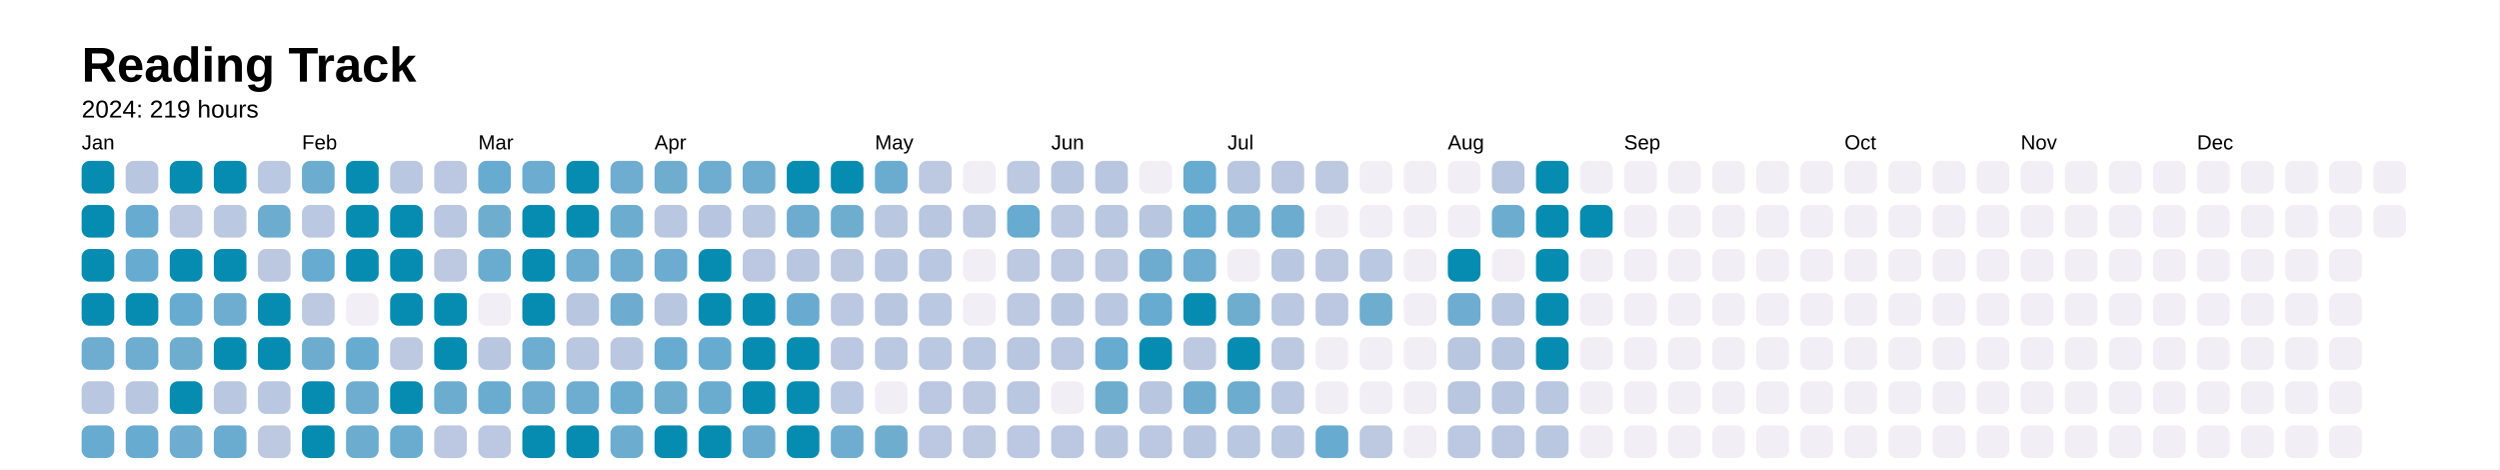
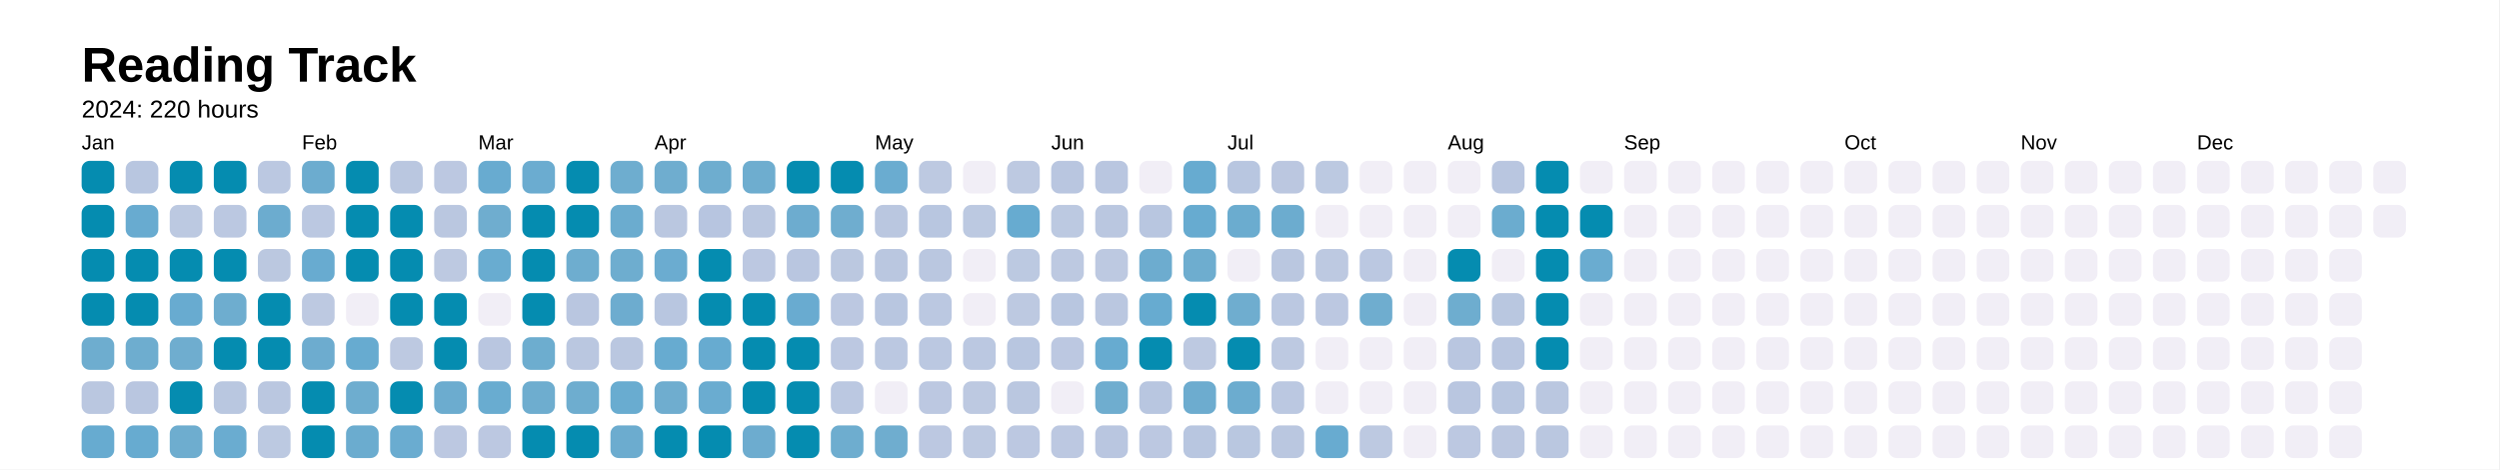
<svg xmlns="http://www.w3.org/2000/svg" baseProfile="full" height="57.5mm" version="1.1" viewBox="0,0,306.2,57.5" width="306.2mm">
  <defs />
  <rect fill="#FFFFFF" height="57.5" width="306.2" x="0" y="0" />
  <text fill="#000000" style="font-size:6px; font-family:Arial; font-weight:bold;" x="10" y="10">Reading Track</text>
-   <text fill="#000000" style="font-size:3px; font-family:Arial;" x="10" y="14.4">2024: 219 hours</text>
+   <text fill="#000000" style="font-size:3px; font-family:Arial;" x="10" y="14.4">2024: 220 hours</text>
  <text fill="#000000" style="font-size:2.5px; font-family:Arial" x="10" y="18.3">Jan</text>
  <rect fill="#058cb0" height="4" rx="1" ry="1" width="4" x="10" y="19.7" />
  <rect fill="#058cb0" height="4" rx="1" ry="1" width="4" x="10" y="25.1" />
  <rect fill="#058cb0" height="4" rx="1" ry="1" width="4" x="10" y="30.5" />
  <rect fill="#058cb0" height="4" rx="1" ry="1" width="4" x="10" y="35.9" />
  <rect fill="#6eadcf" height="4" rx="1" ry="1" width="4" x="10" y="41.3" />
  <rect fill="#bac7e0" height="4" rx="1" ry="1" width="4" x="10" y="46.7" />
  <rect fill="#67abd0" height="4" rx="1" ry="1" width="4" x="10" y="52.1" />
  <rect fill="#b8c6e0" height="4" rx="1" ry="1" width="4" x="15.4" y="19.7" />
  <rect fill="#68abd0" height="4" rx="1" ry="1" width="4" x="15.4" y="25.1" />
-   <rect fill="#67abd0" height="4" rx="1" ry="1" width="4" x="15.4" y="30.5" />
+   <rect fill="#058cb0" height="4" rx="1" ry="1" width="4" x="15.4" y="30.5" />
  <rect fill="#058cb0" height="4" rx="1" ry="1" width="4" x="15.4" y="35.9" />
  <rect fill="#6eadcf" height="4" rx="1" ry="1" width="4" x="15.4" y="41.3" />
  <rect fill="#b9c6e0" height="4" rx="1" ry="1" width="4" x="15.4" y="46.7" />
  <rect fill="#67abd0" height="4" rx="1" ry="1" width="4" x="15.4" y="52.1" />
  <rect fill="#058cb0" height="4" rx="1" ry="1" width="4" x="20.8" y="19.7" />
  <rect fill="#bcc9e1" height="4" rx="1" ry="1" width="4" x="20.8" y="25.1" />
  <rect fill="#058cb0" height="4" rx="1" ry="1" width="4" x="20.8" y="30.5" />
  <rect fill="#68abd0" height="4" rx="1" ry="1" width="4" x="20.8" y="35.9" />
  <rect fill="#6fadcf" height="4" rx="1" ry="1" width="4" x="20.8" y="41.3" />
  <rect fill="#058cb0" height="4" rx="1" ry="1" width="4" x="20.8" y="46.7" />
  <rect fill="#6eadcf" height="4" rx="1" ry="1" width="4" x="20.8" y="52.1" />
  <rect fill="#058cb0" height="4" rx="1" ry="1" width="4" x="26.2" y="19.7" />
  <rect fill="#bbc8e1" height="4" rx="1" ry="1" width="4" x="26.2" y="25.1" />
  <rect fill="#058cb0" height="4" rx="1" ry="1" width="4" x="26.2" y="30.5" />
  <rect fill="#6eadcf" height="4" rx="1" ry="1" width="4" x="26.2" y="35.9" />
  <rect fill="#058cb0" height="4" rx="1" ry="1" width="4" x="26.2" y="41.3" />
  <rect fill="#b9c7e0" height="4" rx="1" ry="1" width="4" x="26.2" y="46.7" />
  <rect fill="#6aacd0" height="4" rx="1" ry="1" width="4" x="26.2" y="52.1" />
  <rect fill="#bbc8e1" height="4" rx="1" ry="1" width="4" x="31.6" y="19.7" />
  <rect fill="#6caccf" height="4" rx="1" ry="1" width="4" x="31.6" y="25.1" />
  <rect fill="#bbc8e0" height="4" rx="1" ry="1" width="4" x="31.6" y="30.5" />
  <rect fill="#058cb0" height="4" rx="1" ry="1" width="4" x="31.6" y="35.9" />
  <rect fill="#058cb0" height="4" rx="1" ry="1" width="4" x="31.6" y="41.3" />
  <rect fill="#bac7e0" height="4" rx="1" ry="1" width="4" x="31.6" y="46.7" />
  <rect fill="#bcc9e1" height="4" rx="1" ry="1" width="4" x="31.6" y="52.1" />
  <text fill="#000000" style="font-size:2.5px; font-family:Arial" x="37.0" y="18.3">Feb</text>
  <rect fill="#6caccf" height="4" rx="1" ry="1" width="4" x="37.0" y="19.7" />
  <rect fill="#bbc8e1" height="4" rx="1" ry="1" width="4" x="37.0" y="25.1" />
  <rect fill="#68abd0" height="4" rx="1" ry="1" width="4" x="37.0" y="30.5" />
  <rect fill="#bdc9e1" height="4" rx="1" ry="1" width="4" x="37.0" y="35.9" />
  <rect fill="#6daccf" height="4" rx="1" ry="1" width="4" x="37.0" y="41.3" />
  <rect fill="#058cb0" height="4" rx="1" ry="1" width="4" x="37.0" y="46.7" />
  <rect fill="#058cb0" height="4" rx="1" ry="1" width="4" x="37.0" y="52.1" />
  <rect fill="#058cb0" height="4" rx="1" ry="1" width="4" x="42.4" y="19.7" />
  <rect fill="#058cb0" height="4" rx="1" ry="1" width="4" x="42.4" y="25.1" />
  <rect fill="#058cb0" height="4" rx="1" ry="1" width="4" x="42.4" y="30.5" />
  <rect fill="#f1eef6" height="4" rx="1" ry="1" width="4" x="42.4" y="35.9" />
  <rect fill="#67abd0" height="4" rx="1" ry="1" width="4" x="42.4" y="41.3" />
  <rect fill="#6eadcf" height="4" rx="1" ry="1" width="4" x="42.4" y="46.7" />
  <rect fill="#6baccf" height="4" rx="1" ry="1" width="4" x="42.4" y="52.1" />
  <rect fill="#bac7e0" height="4" rx="1" ry="1" width="4" x="47.8" y="19.7" />
  <rect fill="#058cb0" height="4" rx="1" ry="1" width="4" x="47.8" y="25.1" />
  <rect fill="#058cb0" height="4" rx="1" ry="1" width="4" x="47.8" y="30.5" />
  <rect fill="#058cb0" height="4" rx="1" ry="1" width="4" x="47.8" y="35.9" />
  <rect fill="#bdc9e1" height="4" rx="1" ry="1" width="4" x="47.8" y="41.3" />
  <rect fill="#058cb0" height="4" rx="1" ry="1" width="4" x="47.8" y="46.7" />
  <rect fill="#6aacd0" height="4" rx="1" ry="1" width="4" x="47.8" y="52.1" />
  <rect fill="#bcc8e1" height="4" rx="1" ry="1" width="4" x="53.2" y="19.7" />
  <rect fill="#bac7e0" height="4" rx="1" ry="1" width="4" x="53.2" y="25.1" />
  <rect fill="#bdc9e1" height="4" rx="1" ry="1" width="4" x="53.2" y="30.5" />
  <rect fill="#058cb0" height="4" rx="1" ry="1" width="4" x="53.2" y="35.9" />
  <rect fill="#058cb0" height="4" rx="1" ry="1" width="4" x="53.2" y="41.3" />
  <rect fill="#6caccf" height="4" rx="1" ry="1" width="4" x="53.2" y="46.7" />
  <rect fill="#bcc8e1" height="4" rx="1" ry="1" width="4" x="53.2" y="52.1" />
  <text fill="#000000" style="font-size:2.5px; font-family:Arial" x="58.6" y="18.3">Mar</text>
  <rect fill="#68abd0" height="4" rx="1" ry="1" width="4" x="58.6" y="19.7" />
  <rect fill="#6fadcf" height="4" rx="1" ry="1" width="4" x="58.6" y="25.1" />
  <rect fill="#69acd0" height="4" rx="1" ry="1" width="4" x="58.6" y="30.5" />
  <rect fill="#f1eef6" height="4" rx="1" ry="1" width="4" x="58.6" y="35.9" />
  <rect fill="#b9c6e0" height="4" rx="1" ry="1" width="4" x="58.6" y="41.3" />
  <rect fill="#69acd0" height="4" rx="1" ry="1" width="4" x="58.6" y="46.7" />
  <rect fill="#bcc8e1" height="4" rx="1" ry="1" width="4" x="58.6" y="52.1" />
  <rect fill="#6bacd0" height="4" rx="1" ry="1" width="4" x="64" y="19.7" />
  <rect fill="#058cb0" height="4" rx="1" ry="1" width="4" x="64" y="25.1" />
  <rect fill="#058cb0" height="4" rx="1" ry="1" width="4" x="64" y="30.5" />
  <rect fill="#058cb0" height="4" rx="1" ry="1" width="4" x="64" y="35.9" />
  <rect fill="#6dadcf" height="4" rx="1" ry="1" width="4" x="64" y="41.3" />
  <rect fill="#6eadcf" height="4" rx="1" ry="1" width="4" x="64" y="46.7" />
  <rect fill="#058cb0" height="4" rx="1" ry="1" width="4" x="64" y="52.1" />
  <rect fill="#058cb0" height="4" rx="1" ry="1" width="4" x="69.4" y="19.7" />
  <rect fill="#058cb0" height="4" rx="1" ry="1" width="4" x="69.4" y="25.1" />
  <rect fill="#6eadcf" height="4" rx="1" ry="1" width="4" x="69.4" y="30.5" />
  <rect fill="#b9c6e0" height="4" rx="1" ry="1" width="4" x="69.4" y="35.9" />
  <rect fill="#bac7e0" height="4" rx="1" ry="1" width="4" x="69.4" y="41.3" />
  <rect fill="#6eadcf" height="4" rx="1" ry="1" width="4" x="69.4" y="46.7" />
  <rect fill="#058cb0" height="4" rx="1" ry="1" width="4" x="69.4" y="52.1" />
  <rect fill="#6eadcf" height="4" rx="1" ry="1" width="4" x="74.8" y="19.7" />
  <rect fill="#6baccf" height="4" rx="1" ry="1" width="4" x="74.8" y="25.1" />
  <rect fill="#6eadcf" height="4" rx="1" ry="1" width="4" x="74.8" y="30.5" />
  <rect fill="#6daccf" height="4" rx="1" ry="1" width="4" x="74.8" y="35.9" />
  <rect fill="#bac7e0" height="4" rx="1" ry="1" width="4" x="74.8" y="41.3" />
  <rect fill="#69acd0" height="4" rx="1" ry="1" width="4" x="74.8" y="46.7" />
  <rect fill="#6caccf" height="4" rx="1" ry="1" width="4" x="74.8" y="52.1" />
  <text fill="#000000" style="font-size:2.5px; font-family:Arial" x="80.2" y="18.3">Apr</text>
  <rect fill="#6fadcf" height="4" rx="1" ry="1" width="4" x="80.2" y="19.7" />
  <rect fill="#bac7e0" height="4" rx="1" ry="1" width="4" x="80.2" y="25.1" />
  <rect fill="#6bacd0" height="4" rx="1" ry="1" width="4" x="80.2" y="30.5" />
  <rect fill="#b8c6e0" height="4" rx="1" ry="1" width="4" x="80.2" y="35.9" />
  <rect fill="#67abd0" height="4" rx="1" ry="1" width="4" x="80.2" y="41.3" />
  <rect fill="#6fadcf" height="4" rx="1" ry="1" width="4" x="80.2" y="46.7" />
  <rect fill="#058cb0" height="4" rx="1" ry="1" width="4" x="80.2" y="52.1" />
  <rect fill="#6eadcf" height="4" rx="1" ry="1" width="4" x="85.6" y="19.7" />
  <rect fill="#b7c5e0" height="4" rx="1" ry="1" width="4" x="85.6" y="25.1" />
  <rect fill="#058cb0" height="4" rx="1" ry="1" width="4" x="85.6" y="30.5" />
  <rect fill="#058cb0" height="4" rx="1" ry="1" width="4" x="85.6" y="35.9" />
  <rect fill="#67abd0" height="4" rx="1" ry="1" width="4" x="85.6" y="41.3" />
  <rect fill="#6aacd0" height="4" rx="1" ry="1" width="4" x="85.6" y="46.7" />
  <rect fill="#058cb0" height="4" rx="1" ry="1" width="4" x="85.6" y="52.1" />
  <rect fill="#6eadcf" height="4" rx="1" ry="1" width="4" x="91" y="19.7" />
  <rect fill="#bac7e0" height="4" rx="1" ry="1" width="4" x="91" y="25.1" />
  <rect fill="#bcc8e1" height="4" rx="1" ry="1" width="4" x="91" y="30.5" />
  <rect fill="#058cb0" height="4" rx="1" ry="1" width="4" x="91" y="35.9" />
  <rect fill="#058cb0" height="4" rx="1" ry="1" width="4" x="91" y="41.3" />
  <rect fill="#058cb0" height="4" rx="1" ry="1" width="4" x="91" y="46.7" />
  <rect fill="#6daccf" height="4" rx="1" ry="1" width="4" x="91" y="52.1" />
  <rect fill="#058cb0" height="4" rx="1" ry="1" width="4" x="96.4" y="19.7" />
  <rect fill="#6daccf" height="4" rx="1" ry="1" width="4" x="96.4" y="25.1" />
  <rect fill="#b9c6e0" height="4" rx="1" ry="1" width="4" x="96.4" y="30.5" />
  <rect fill="#69abd0" height="4" rx="1" ry="1" width="4" x="96.4" y="35.9" />
  <rect fill="#058cb0" height="4" rx="1" ry="1" width="4" x="96.4" y="41.3" />
  <rect fill="#058cb0" height="4" rx="1" ry="1" width="4" x="96.4" y="46.7" />
  <rect fill="#058cb0" height="4" rx="1" ry="1" width="4" x="96.4" y="52.1" />
  <rect fill="#058cb0" height="4" rx="1" ry="1" width="4" x="101.8" y="19.7" />
  <rect fill="#6fadcf" height="4" rx="1" ry="1" width="4" x="101.8" y="25.1" />
  <rect fill="#bbc8e0" height="4" rx="1" ry="1" width="4" x="101.8" y="30.5" />
  <rect fill="#bcc8e1" height="4" rx="1" ry="1" width="4" x="101.8" y="35.9" />
  <rect fill="#bcc8e1" height="4" rx="1" ry="1" width="4" x="101.8" y="41.3" />
  <rect fill="#bbc8e1" height="4" rx="1" ry="1" width="4" x="101.8" y="46.7" />
  <rect fill="#6eadcf" height="4" rx="1" ry="1" width="4" x="101.8" y="52.1" />
  <text fill="#000000" style="font-size:2.5px; font-family:Arial" x="107.2" y="18.3">May</text>
  <rect fill="#6aacd0" height="4" rx="1" ry="1" width="4" x="107.2" y="19.7" />
  <rect fill="#bac7e0" height="4" rx="1" ry="1" width="4" x="107.2" y="25.1" />
  <rect fill="#bac7e0" height="4" rx="1" ry="1" width="4" x="107.2" y="30.5" />
  <rect fill="#b8c6e0" height="4" rx="1" ry="1" width="4" x="107.2" y="35.9" />
  <rect fill="#bbc8e1" height="4" rx="1" ry="1" width="4" x="107.2" y="41.3" />
  <rect fill="#f1eef6" height="4" rx="1" ry="1" width="4" x="107.2" y="46.7" />
  <rect fill="#6fadcf" height="4" rx="1" ry="1" width="4" x="107.2" y="52.1" />
  <rect fill="#bdc9e1" height="4" rx="1" ry="1" width="4" x="112.6" y="19.7" />
  <rect fill="#b8c6e0" height="4" rx="1" ry="1" width="4" x="112.6" y="25.1" />
  <rect fill="#bac7e0" height="4" rx="1" ry="1" width="4" x="112.6" y="30.5" />
  <rect fill="#bbc8e1" height="4" rx="1" ry="1" width="4" x="112.6" y="35.9" />
  <rect fill="#bbc8e1" height="4" rx="1" ry="1" width="4" x="112.6" y="41.3" />
  <rect fill="#bcc8e1" height="4" rx="1" ry="1" width="4" x="112.6" y="46.7" />
  <rect fill="#bcc8e1" height="4" rx="1" ry="1" width="4" x="112.6" y="52.1" />
  <rect fill="#f1eef6" height="4" rx="1" ry="1" width="4" x="118" y="19.7" />
  <rect fill="#bcc9e1" height="4" rx="1" ry="1" width="4" x="118" y="25.1" />
  <rect fill="#f1eef6" height="4" rx="1" ry="1" width="4" x="118" y="30.5" />
  <rect fill="#f1eef6" height="4" rx="1" ry="1" width="4" x="118" y="35.9" />
  <rect fill="#bbc8e1" height="4" rx="1" ry="1" width="4" x="118" y="41.3" />
  <rect fill="#bdc9e1" height="4" rx="1" ry="1" width="4" x="118" y="46.7" />
  <rect fill="#bdc9e1" height="4" rx="1" ry="1" width="4" x="118" y="52.1" />
  <rect fill="#bdc9e1" height="4" rx="1" ry="1" width="4" x="123.4" y="19.7" />
  <rect fill="#67abd0" height="4" rx="1" ry="1" width="4" x="123.4" y="25.1" />
  <rect fill="#bcc9e1" height="4" rx="1" ry="1" width="4" x="123.4" y="30.5" />
  <rect fill="#bdc9e1" height="4" rx="1" ry="1" width="4" x="123.4" y="35.9" />
  <rect fill="#b8c6e0" height="4" rx="1" ry="1" width="4" x="123.4" y="41.3" />
  <rect fill="#bac7e0" height="4" rx="1" ry="1" width="4" x="123.4" y="46.7" />
  <rect fill="#bcc8e1" height="4" rx="1" ry="1" width="4" x="123.4" y="52.1" />
  <text fill="#000000" style="font-size:2.5px; font-family:Arial" x="128.8" y="18.3">Jun</text>
  <rect fill="#b9c6e0" height="4" rx="1" ry="1" width="4" x="128.8" y="19.7" />
  <rect fill="#bcc9e1" height="4" rx="1" ry="1" width="4" x="128.8" y="25.1" />
  <rect fill="#bdc9e1" height="4" rx="1" ry="1" width="4" x="128.8" y="30.5" />
  <rect fill="#b8c6e0" height="4" rx="1" ry="1" width="4" x="128.8" y="35.9" />
  <rect fill="#bcc8e1" height="4" rx="1" ry="1" width="4" x="128.8" y="41.3" />
  <rect fill="#f1eef6" height="4" rx="1" ry="1" width="4" x="128.8" y="46.7" />
  <rect fill="#bcc8e1" height="4" rx="1" ry="1" width="4" x="128.8" y="52.1" />
  <rect fill="#b9c6e0" height="4" rx="1" ry="1" width="4" x="134.2" y="19.7" />
  <rect fill="#bac7e0" height="4" rx="1" ry="1" width="4" x="134.2" y="25.1" />
  <rect fill="#bdc9e1" height="4" rx="1" ry="1" width="4" x="134.2" y="30.5" />
  <rect fill="#bac7e0" height="4" rx="1" ry="1" width="4" x="134.2" y="35.9" />
  <rect fill="#67abd0" height="4" rx="1" ry="1" width="4" x="134.2" y="41.3" />
  <rect fill="#6fadcf" height="4" rx="1" ry="1" width="4" x="134.2" y="46.7" />
  <rect fill="#b9c6e0" height="4" rx="1" ry="1" width="4" x="134.2" y="52.1" />
  <rect fill="#f1eef6" height="4" rx="1" ry="1" width="4" x="139.6" y="19.7" />
  <rect fill="#b8c6e0" height="4" rx="1" ry="1" width="4" x="139.6" y="25.1" />
  <rect fill="#6daccf" height="4" rx="1" ry="1" width="4" x="139.6" y="30.5" />
  <rect fill="#67abd0" height="4" rx="1" ry="1" width="4" x="139.6" y="35.9" />
  <rect fill="#058cb0" height="4" rx="1" ry="1" width="4" x="139.6" y="41.3" />
  <rect fill="#b8c6e0" height="4" rx="1" ry="1" width="4" x="139.6" y="46.7" />
  <rect fill="#bcc8e1" height="4" rx="1" ry="1" width="4" x="139.6" y="52.1" />
  <rect fill="#67abd0" height="4" rx="1" ry="1" width="4" x="145" y="19.7" />
  <rect fill="#67abd0" height="4" rx="1" ry="1" width="4" x="145" y="25.1" />
  <rect fill="#6eadcf" height="4" rx="1" ry="1" width="4" x="145" y="30.5" />
  <rect fill="#058cb0" height="4" rx="1" ry="1" width="4" x="145" y="35.9" />
  <rect fill="#bdc9e1" height="4" rx="1" ry="1" width="4" x="145" y="41.3" />
  <rect fill="#6daccf" height="4" rx="1" ry="1" width="4" x="145" y="46.7" />
  <rect fill="#b8c6e0" height="4" rx="1" ry="1" width="4" x="145" y="52.1" />
  <text fill="#000000" style="font-size:2.5px; font-family:Arial" x="150.4" y="18.3">Jul</text>
  <rect fill="#b8c6e0" height="4" rx="1" ry="1" width="4" x="150.4" y="19.7" />
  <rect fill="#6baccf" height="4" rx="1" ry="1" width="4" x="150.4" y="25.1" />
  <rect fill="#f1eef6" height="4" rx="1" ry="1" width="4" x="150.4" y="30.5" />
  <rect fill="#6fadcf" height="4" rx="1" ry="1" width="4" x="150.4" y="35.9" />
  <rect fill="#058cb0" height="4" rx="1" ry="1" width="4" x="150.4" y="41.3" />
  <rect fill="#6caccf" height="4" rx="1" ry="1" width="4" x="150.4" y="46.7" />
  <rect fill="#b9c7e0" height="4" rx="1" ry="1" width="4" x="150.4" y="52.1" />
  <rect fill="#bbc7e0" height="4" rx="1" ry="1" width="4" x="155.8" y="19.7" />
  <rect fill="#6caccf" height="4" rx="1" ry="1" width="4" x="155.8" y="25.1" />
  <rect fill="#bac7e0" height="4" rx="1" ry="1" width="4" x="155.8" y="30.5" />
  <rect fill="#bbc8e1" height="4" rx="1" ry="1" width="4" x="155.8" y="35.9" />
  <rect fill="#bdc9e1" height="4" rx="1" ry="1" width="4" x="155.8" y="41.3" />
  <rect fill="#bbc8e1" height="4" rx="1" ry="1" width="4" x="155.8" y="46.7" />
  <rect fill="#bac7e0" height="4" rx="1" ry="1" width="4" x="155.8" y="52.1" />
  <rect fill="#bcc9e1" height="4" rx="1" ry="1" width="4" x="161.2" y="19.7" />
  <rect fill="#f1eef6" height="4" rx="1" ry="1" width="4" x="161.2" y="25.1" />
  <rect fill="#bdc9e1" height="4" rx="1" ry="1" width="4" x="161.2" y="30.5" />
  <rect fill="#bcc8e1" height="4" rx="1" ry="1" width="4" x="161.2" y="35.9" />
  <rect fill="#f1eef6" height="4" rx="1" ry="1" width="4" x="161.2" y="41.3" />
  <rect fill="#f1eef6" height="4" rx="1" ry="1" width="4" x="161.2" y="46.7" />
  <rect fill="#68abd0" height="4" rx="1" ry="1" width="4" x="161.2" y="52.1" />
  <rect fill="#f1eef6" height="4" rx="1" ry="1" width="4" x="166.6" y="19.7" />
  <rect fill="#f1eef6" height="4" rx="1" ry="1" width="4" x="166.6" y="25.1" />
  <rect fill="#bbc8e1" height="4" rx="1" ry="1" width="4" x="166.6" y="30.5" />
  <rect fill="#6fadcf" height="4" rx="1" ry="1" width="4" x="166.6" y="35.9" />
  <rect fill="#f1eef6" height="4" rx="1" ry="1" width="4" x="166.6" y="41.3" />
  <rect fill="#f1eef6" height="4" rx="1" ry="1" width="4" x="166.6" y="46.7" />
  <rect fill="#bdc9e1" height="4" rx="1" ry="1" width="4" x="166.6" y="52.1" />
  <rect fill="#f1eef6" height="4" rx="1" ry="1" width="4" x="172" y="19.7" />
  <rect fill="#f1eef6" height="4" rx="1" ry="1" width="4" x="172" y="25.1" />
  <rect fill="#f1eef6" height="4" rx="1" ry="1" width="4" x="172" y="30.5" />
  <rect fill="#f1eef6" height="4" rx="1" ry="1" width="4" x="172" y="35.9" />
  <rect fill="#f1eef6" height="4" rx="1" ry="1" width="4" x="172" y="41.3" />
  <rect fill="#f1eef6" height="4" rx="1" ry="1" width="4" x="172" y="46.7" />
  <rect fill="#f1eef6" height="4" rx="1" ry="1" width="4" x="172" y="52.1" />
  <text fill="#000000" style="font-size:2.5px; font-family:Arial" x="177.4" y="18.3">Aug</text>
  <rect fill="#f1eef6" height="4" rx="1" ry="1" width="4" x="177.4" y="19.7" />
  <rect fill="#f1eef6" height="4" rx="1" ry="1" width="4" x="177.4" y="25.1" />
  <rect fill="#058cb0" height="4" rx="1" ry="1" width="4" x="177.4" y="30.5" />
  <rect fill="#6eadcf" height="4" rx="1" ry="1" width="4" x="177.4" y="35.9" />
  <rect fill="#b9c6e0" height="4" rx="1" ry="1" width="4" x="177.4" y="41.3" />
  <rect fill="#b9c6e0" height="4" rx="1" ry="1" width="4" x="177.4" y="46.7" />
  <rect fill="#bcc8e1" height="4" rx="1" ry="1" width="4" x="177.4" y="52.1" />
  <rect fill="#b9c6e0" height="4" rx="1" ry="1" width="4" x="182.8" y="19.7" />
  <rect fill="#6baccf" height="4" rx="1" ry="1" width="4" x="182.8" y="25.1" />
  <rect fill="#f1eef6" height="4" rx="1" ry="1" width="4" x="182.8" y="30.5" />
  <rect fill="#b9c7e0" height="4" rx="1" ry="1" width="4" x="182.8" y="35.9" />
  <rect fill="#b9c6e0" height="4" rx="1" ry="1" width="4" x="182.8" y="41.3" />
  <rect fill="#b8c6e0" height="4" rx="1" ry="1" width="4" x="182.8" y="46.7" />
  <rect fill="#bbc7e0" height="4" rx="1" ry="1" width="4" x="182.8" y="52.1" />
  <rect fill="#058cb0" height="4" rx="1" ry="1" width="4" x="188.2" y="19.7" />
  <rect fill="#058cb0" height="4" rx="1" ry="1" width="4" x="188.2" y="25.1" />
  <rect fill="#058cb0" height="4" rx="1" ry="1" width="4" x="188.2" y="30.5" />
  <rect fill="#058cb0" height="4" rx="1" ry="1" width="4" x="188.2" y="35.9" />
  <rect fill="#058cb0" height="4" rx="1" ry="1" width="4" x="188.2" y="41.3" />
  <rect fill="#bac7e0" height="4" rx="1" ry="1" width="4" x="188.2" y="46.7" />
  <rect fill="#bac7e0" height="4" rx="1" ry="1" width="4" x="188.2" y="52.1" />
  <rect fill="#f1eef6" height="4" rx="1" ry="1" width="4" x="193.6" y="19.7" />
  <rect fill="#058cb0" height="4" rx="1" ry="1" width="4" x="193.6" y="25.1" />
-   <rect fill="#f1eef6" height="4" rx="1" ry="1" width="4" x="193.6" y="30.5" />
+   <rect fill="#6aacd0" height="4" rx="1" ry="1" width="4" x="193.6" y="30.5" />
  <rect fill="#f1eef6" height="4" rx="1" ry="1" width="4" x="193.6" y="35.9" />
  <rect fill="#f1eef6" height="4" rx="1" ry="1" width="4" x="193.6" y="41.3" />
  <rect fill="#f1eef6" height="4" rx="1" ry="1" width="4" x="193.6" y="46.7" />
  <rect fill="#f1eef6" height="4" rx="1" ry="1" width="4" x="193.6" y="52.1" />
  <text fill="#000000" style="font-size:2.5px; font-family:Arial" x="199" y="18.3">Sep</text>
  <rect fill="#f1eef6" height="4" rx="1" ry="1" width="4" x="199" y="19.7" />
  <rect fill="#f1eef6" height="4" rx="1" ry="1" width="4" x="199" y="25.1" />
  <rect fill="#f1eef6" height="4" rx="1" ry="1" width="4" x="199" y="30.5" />
  <rect fill="#f1eef6" height="4" rx="1" ry="1" width="4" x="199" y="35.9" />
  <rect fill="#f1eef6" height="4" rx="1" ry="1" width="4" x="199" y="41.3" />
  <rect fill="#f1eef6" height="4" rx="1" ry="1" width="4" x="199" y="46.7" />
  <rect fill="#f1eef6" height="4" rx="1" ry="1" width="4" x="199" y="52.1" />
  <rect fill="#f1eef6" height="4" rx="1" ry="1" width="4" x="204.4" y="19.7" />
  <rect fill="#f1eef6" height="4" rx="1" ry="1" width="4" x="204.4" y="25.1" />
  <rect fill="#f1eef6" height="4" rx="1" ry="1" width="4" x="204.4" y="30.5" />
  <rect fill="#f1eef6" height="4" rx="1" ry="1" width="4" x="204.4" y="35.9" />
  <rect fill="#f1eef6" height="4" rx="1" ry="1" width="4" x="204.4" y="41.3" />
  <rect fill="#f1eef6" height="4" rx="1" ry="1" width="4" x="204.4" y="46.7" />
  <rect fill="#f1eef6" height="4" rx="1" ry="1" width="4" x="204.4" y="52.1" />
  <rect fill="#f1eef6" height="4" rx="1" ry="1" width="4" x="209.8" y="19.7" />
  <rect fill="#f1eef6" height="4" rx="1" ry="1" width="4" x="209.8" y="25.1" />
  <rect fill="#f1eef6" height="4" rx="1" ry="1" width="4" x="209.8" y="30.5" />
  <rect fill="#f1eef6" height="4" rx="1" ry="1" width="4" x="209.8" y="35.9" />
  <rect fill="#f1eef6" height="4" rx="1" ry="1" width="4" x="209.8" y="41.3" />
  <rect fill="#f1eef6" height="4" rx="1" ry="1" width="4" x="209.8" y="46.7" />
  <rect fill="#f1eef6" height="4" rx="1" ry="1" width="4" x="209.8" y="52.1" />
  <rect fill="#f1eef6" height="4" rx="1" ry="1" width="4" x="215.2" y="19.7" />
  <rect fill="#f1eef6" height="4" rx="1" ry="1" width="4" x="215.2" y="25.1" />
  <rect fill="#f1eef6" height="4" rx="1" ry="1" width="4" x="215.2" y="30.5" />
  <rect fill="#f1eef6" height="4" rx="1" ry="1" width="4" x="215.2" y="35.9" />
  <rect fill="#f1eef6" height="4" rx="1" ry="1" width="4" x="215.2" y="41.3" />
  <rect fill="#f1eef6" height="4" rx="1" ry="1" width="4" x="215.2" y="46.7" />
  <rect fill="#f1eef6" height="4" rx="1" ry="1" width="4" x="215.2" y="52.1" />
  <rect fill="#f1eef6" height="4" rx="1" ry="1" width="4" x="220.6" y="19.7" />
  <rect fill="#f1eef6" height="4" rx="1" ry="1" width="4" x="220.6" y="25.1" />
  <rect fill="#f1eef6" height="4" rx="1" ry="1" width="4" x="220.6" y="30.5" />
  <rect fill="#f1eef6" height="4" rx="1" ry="1" width="4" x="220.6" y="35.9" />
  <rect fill="#f1eef6" height="4" rx="1" ry="1" width="4" x="220.6" y="41.3" />
  <rect fill="#f1eef6" height="4" rx="1" ry="1" width="4" x="220.6" y="46.7" />
  <rect fill="#f1eef6" height="4" rx="1" ry="1" width="4" x="220.6" y="52.1" />
  <text fill="#000000" style="font-size:2.5px; font-family:Arial" x="226" y="18.3">Oct</text>
  <rect fill="#f1eef6" height="4" rx="1" ry="1" width="4" x="226" y="19.7" />
  <rect fill="#f1eef6" height="4" rx="1" ry="1" width="4" x="226" y="25.1" />
  <rect fill="#f1eef6" height="4" rx="1" ry="1" width="4" x="226" y="30.5" />
  <rect fill="#f1eef6" height="4" rx="1" ry="1" width="4" x="226" y="35.9" />
  <rect fill="#f1eef6" height="4" rx="1" ry="1" width="4" x="226" y="41.3" />
  <rect fill="#f1eef6" height="4" rx="1" ry="1" width="4" x="226" y="46.7" />
  <rect fill="#f1eef6" height="4" rx="1" ry="1" width="4" x="226" y="52.1" />
  <rect fill="#f1eef6" height="4" rx="1" ry="1" width="4" x="231.4" y="19.7" />
  <rect fill="#f1eef6" height="4" rx="1" ry="1" width="4" x="231.4" y="25.1" />
  <rect fill="#f1eef6" height="4" rx="1" ry="1" width="4" x="231.4" y="30.5" />
  <rect fill="#f1eef6" height="4" rx="1" ry="1" width="4" x="231.4" y="35.9" />
  <rect fill="#f1eef6" height="4" rx="1" ry="1" width="4" x="231.4" y="41.3" />
  <rect fill="#f1eef6" height="4" rx="1" ry="1" width="4" x="231.4" y="46.7" />
  <rect fill="#f1eef6" height="4" rx="1" ry="1" width="4" x="231.4" y="52.1" />
  <rect fill="#f1eef6" height="4" rx="1" ry="1" width="4" x="236.8" y="19.7" />
  <rect fill="#f1eef6" height="4" rx="1" ry="1" width="4" x="236.8" y="25.1" />
  <rect fill="#f1eef6" height="4" rx="1" ry="1" width="4" x="236.8" y="30.5" />
  <rect fill="#f1eef6" height="4" rx="1" ry="1" width="4" x="236.8" y="35.9" />
  <rect fill="#f1eef6" height="4" rx="1" ry="1" width="4" x="236.8" y="41.3" />
  <rect fill="#f1eef6" height="4" rx="1" ry="1" width="4" x="236.8" y="46.7" />
  <rect fill="#f1eef6" height="4" rx="1" ry="1" width="4" x="236.8" y="52.1" />
  <rect fill="#f1eef6" height="4" rx="1" ry="1" width="4" x="242.2" y="19.7" />
  <rect fill="#f1eef6" height="4" rx="1" ry="1" width="4" x="242.2" y="25.1" />
  <rect fill="#f1eef6" height="4" rx="1" ry="1" width="4" x="242.2" y="30.5" />
  <rect fill="#f1eef6" height="4" rx="1" ry="1" width="4" x="242.2" y="35.9" />
  <rect fill="#f1eef6" height="4" rx="1" ry="1" width="4" x="242.2" y="41.3" />
  <rect fill="#f1eef6" height="4" rx="1" ry="1" width="4" x="242.2" y="46.7" />
  <rect fill="#f1eef6" height="4" rx="1" ry="1" width="4" x="242.2" y="52.1" />
  <text fill="#000000" style="font-size:2.5px; font-family:Arial" x="247.6" y="18.3">Nov</text>
  <rect fill="#f1eef6" height="4" rx="1" ry="1" width="4" x="247.6" y="19.7" />
  <rect fill="#f1eef6" height="4" rx="1" ry="1" width="4" x="247.6" y="25.1" />
  <rect fill="#f1eef6" height="4" rx="1" ry="1" width="4" x="247.6" y="30.5" />
  <rect fill="#f1eef6" height="4" rx="1" ry="1" width="4" x="247.6" y="35.9" />
  <rect fill="#f1eef6" height="4" rx="1" ry="1" width="4" x="247.6" y="41.3" />
  <rect fill="#f1eef6" height="4" rx="1" ry="1" width="4" x="247.6" y="46.7" />
  <rect fill="#f1eef6" height="4" rx="1" ry="1" width="4" x="247.6" y="52.1" />
  <rect fill="#f1eef6" height="4" rx="1" ry="1" width="4" x="253" y="19.7" />
  <rect fill="#f1eef6" height="4" rx="1" ry="1" width="4" x="253" y="25.1" />
  <rect fill="#f1eef6" height="4" rx="1" ry="1" width="4" x="253" y="30.5" />
  <rect fill="#f1eef6" height="4" rx="1" ry="1" width="4" x="253" y="35.9" />
  <rect fill="#f1eef6" height="4" rx="1" ry="1" width="4" x="253" y="41.3" />
  <rect fill="#f1eef6" height="4" rx="1" ry="1" width="4" x="253" y="46.7" />
  <rect fill="#f1eef6" height="4" rx="1" ry="1" width="4" x="253" y="52.1" />
  <rect fill="#f1eef6" height="4" rx="1" ry="1" width="4" x="258.4" y="19.7" />
  <rect fill="#f1eef6" height="4" rx="1" ry="1" width="4" x="258.4" y="25.1" />
  <rect fill="#f1eef6" height="4" rx="1" ry="1" width="4" x="258.4" y="30.5" />
  <rect fill="#f1eef6" height="4" rx="1" ry="1" width="4" x="258.4" y="35.9" />
  <rect fill="#f1eef6" height="4" rx="1" ry="1" width="4" x="258.4" y="41.3" />
  <rect fill="#f1eef6" height="4" rx="1" ry="1" width="4" x="258.4" y="46.7" />
  <rect fill="#f1eef6" height="4" rx="1" ry="1" width="4" x="258.4" y="52.1" />
  <rect fill="#f1eef6" height="4" rx="1" ry="1" width="4" x="263.8" y="19.7" />
  <rect fill="#f1eef6" height="4" rx="1" ry="1" width="4" x="263.8" y="25.1" />
  <rect fill="#f1eef6" height="4" rx="1" ry="1" width="4" x="263.8" y="30.5" />
  <rect fill="#f1eef6" height="4" rx="1" ry="1" width="4" x="263.8" y="35.9" />
  <rect fill="#f1eef6" height="4" rx="1" ry="1" width="4" x="263.8" y="41.3" />
  <rect fill="#f1eef6" height="4" rx="1" ry="1" width="4" x="263.8" y="46.7" />
  <rect fill="#f1eef6" height="4" rx="1" ry="1" width="4" x="263.8" y="52.1" />
  <text fill="#000000" style="font-size:2.5px; font-family:Arial" x="269.2" y="18.3">Dec</text>
  <rect fill="#f1eef6" height="4" rx="1" ry="1" width="4" x="269.2" y="19.7" />
  <rect fill="#f1eef6" height="4" rx="1" ry="1" width="4" x="269.2" y="25.1" />
  <rect fill="#f1eef6" height="4" rx="1" ry="1" width="4" x="269.2" y="30.5" />
  <rect fill="#f1eef6" height="4" rx="1" ry="1" width="4" x="269.2" y="35.9" />
  <rect fill="#f1eef6" height="4" rx="1" ry="1" width="4" x="269.2" y="41.3" />
  <rect fill="#f1eef6" height="4" rx="1" ry="1" width="4" x="269.2" y="46.7" />
  <rect fill="#f1eef6" height="4" rx="1" ry="1" width="4" x="269.2" y="52.1" />
  <rect fill="#f1eef6" height="4" rx="1" ry="1" width="4" x="274.6" y="19.7" />
  <rect fill="#f1eef6" height="4" rx="1" ry="1" width="4" x="274.6" y="25.1" />
  <rect fill="#f1eef6" height="4" rx="1" ry="1" width="4" x="274.6" y="30.5" />
  <rect fill="#f1eef6" height="4" rx="1" ry="1" width="4" x="274.6" y="35.9" />
  <rect fill="#f1eef6" height="4" rx="1" ry="1" width="4" x="274.6" y="41.3" />
  <rect fill="#f1eef6" height="4" rx="1" ry="1" width="4" x="274.6" y="46.7" />
  <rect fill="#f1eef6" height="4" rx="1" ry="1" width="4" x="274.6" y="52.1" />
  <rect fill="#f1eef6" height="4" rx="1" ry="1" width="4" x="280" y="19.7" />
  <rect fill="#f1eef6" height="4" rx="1" ry="1" width="4" x="280" y="25.1" />
  <rect fill="#f1eef6" height="4" rx="1" ry="1" width="4" x="280" y="30.5" />
  <rect fill="#f1eef6" height="4" rx="1" ry="1" width="4" x="280" y="35.9" />
  <rect fill="#f1eef6" height="4" rx="1" ry="1" width="4" x="280" y="41.3" />
  <rect fill="#f1eef6" height="4" rx="1" ry="1" width="4" x="280" y="46.7" />
  <rect fill="#f1eef6" height="4" rx="1" ry="1" width="4" x="280" y="52.1" />
  <rect fill="#f1eef6" height="4" rx="1" ry="1" width="4" x="285.4" y="19.7" />
  <rect fill="#f1eef6" height="4" rx="1" ry="1" width="4" x="285.4" y="25.1" />
  <rect fill="#f1eef6" height="4" rx="1" ry="1" width="4" x="285.4" y="30.5" />
  <rect fill="#f1eef6" height="4" rx="1" ry="1" width="4" x="285.4" y="35.9" />
  <rect fill="#f1eef6" height="4" rx="1" ry="1" width="4" x="285.4" y="41.3" />
  <rect fill="#f1eef6" height="4" rx="1" ry="1" width="4" x="285.4" y="46.7" />
  <rect fill="#f1eef6" height="4" rx="1" ry="1" width="4" x="285.4" y="52.1" />
  <rect fill="#f1eef6" height="4" rx="1" ry="1" width="4" x="290.8" y="19.7" />
  <rect fill="#f1eef6" height="4" rx="1" ry="1" width="4" x="290.8" y="25.1" />
</svg>
